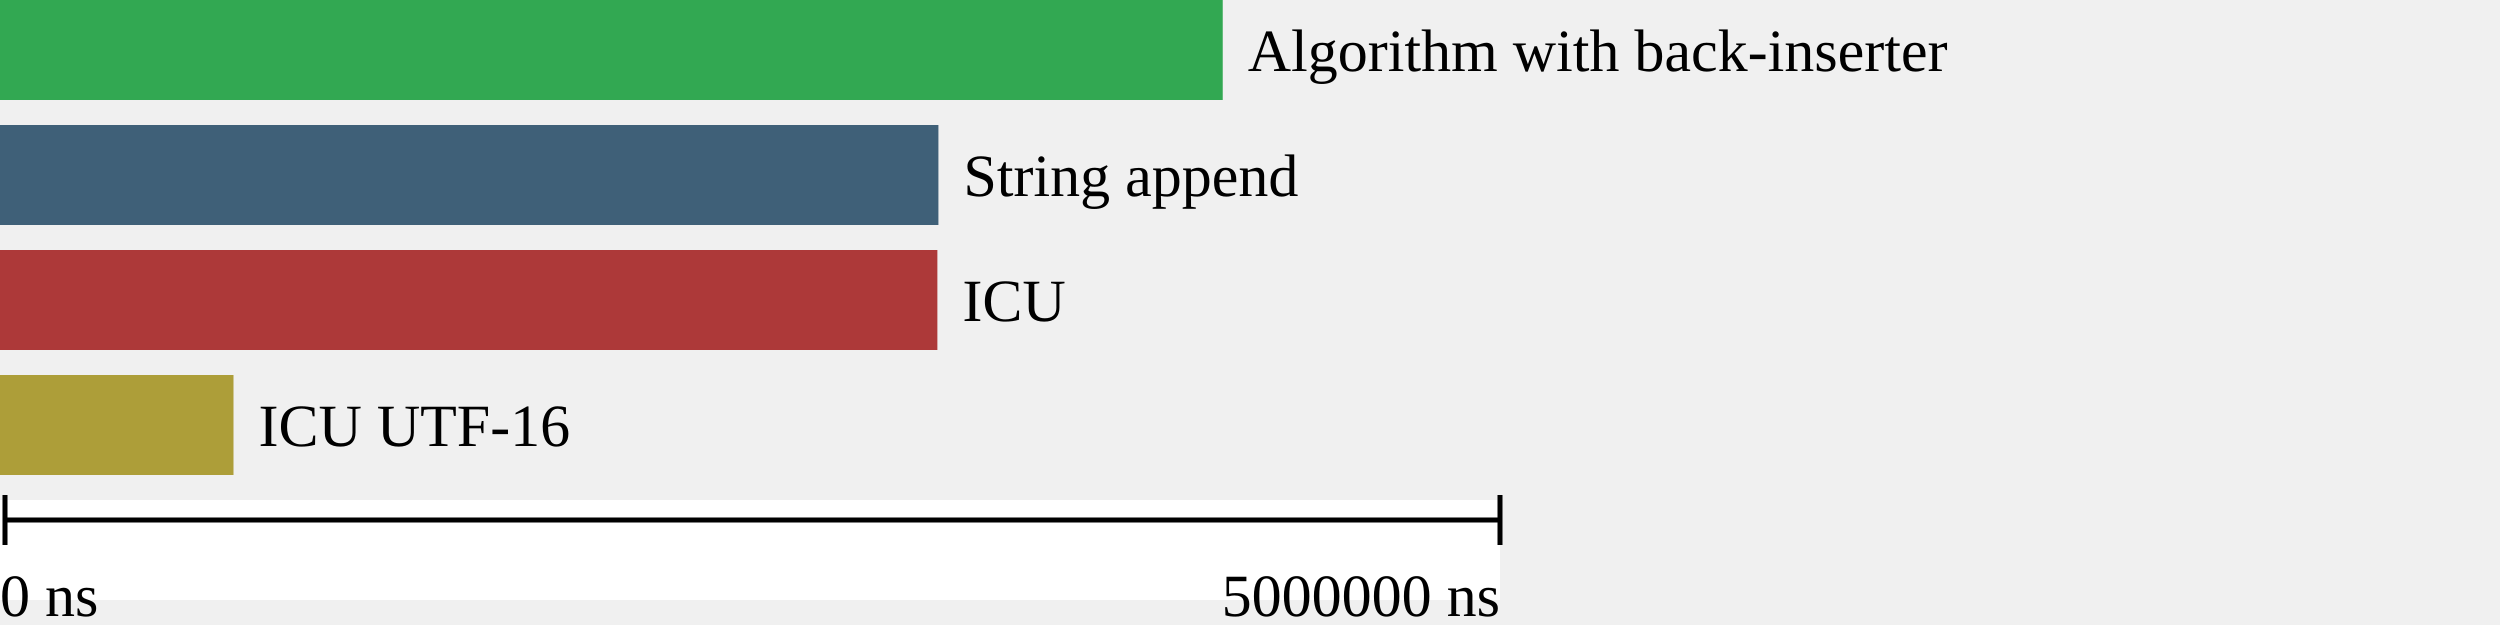
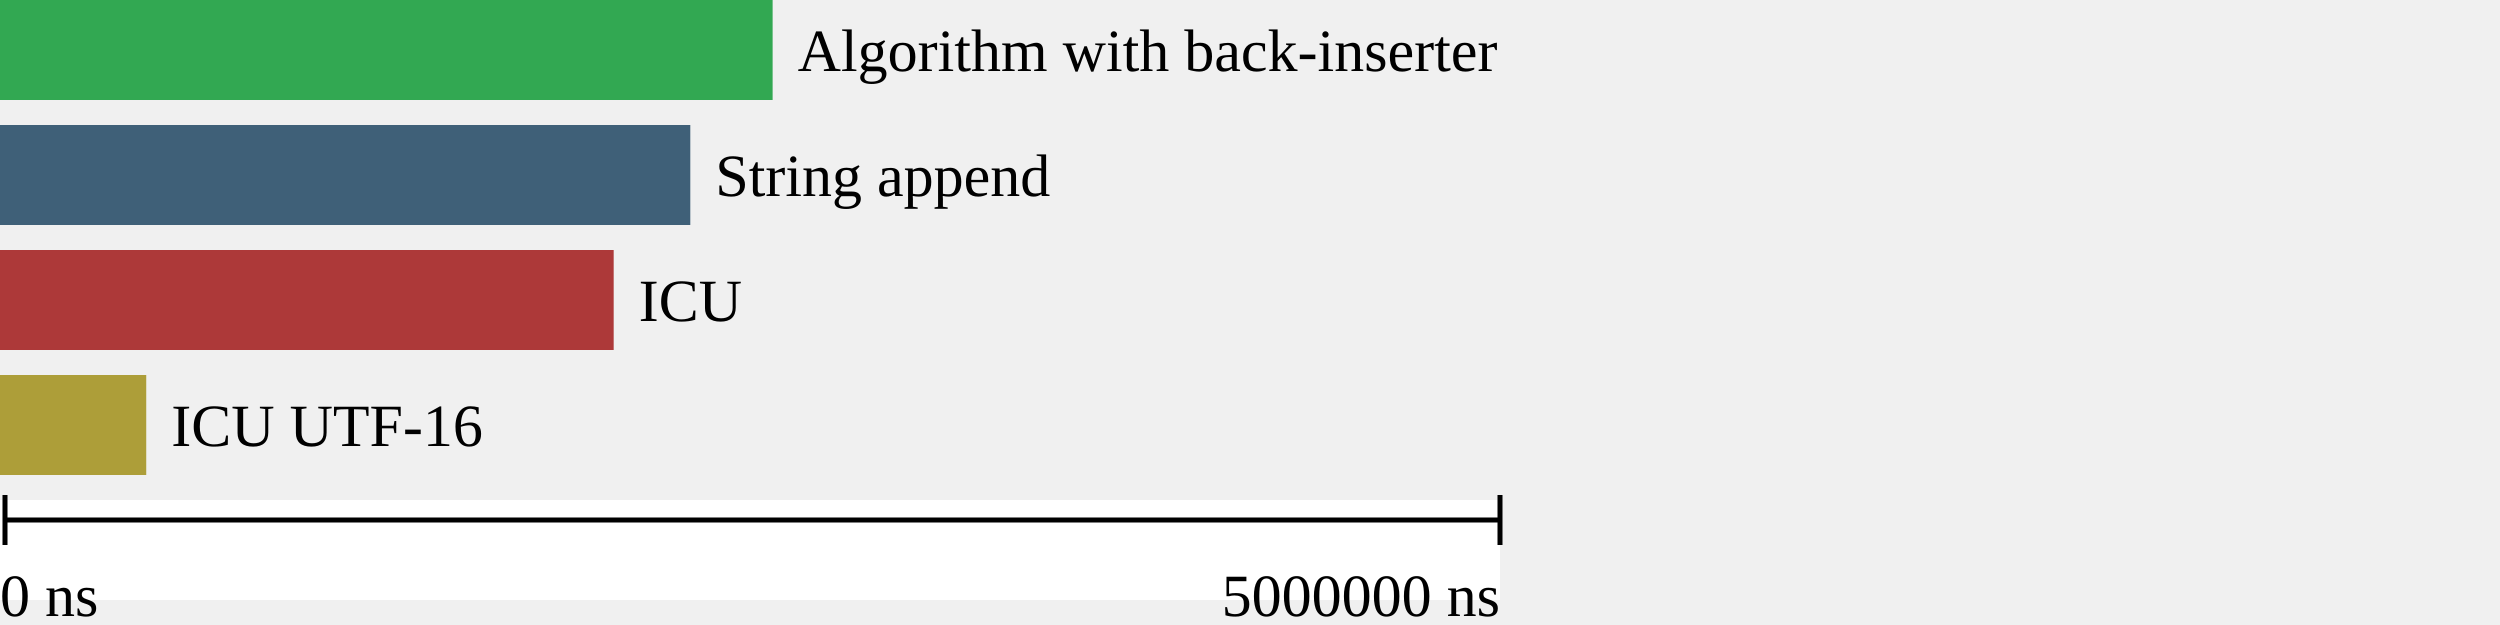
<svg xmlns="http://www.w3.org/2000/svg" version="1.1" width="500" height="125">
-   <rect width="244.547" height="20" y="0" fill="#32a852" />
-   <text x="249.547" y="10.0" dy=".35em" fill="black">Algorithm with back-inserter</text>
-   <rect width="187.683" height="20" y="25" fill="#3f6078" />
-   <text x="192.683" y="35.0" dy=".35em" fill="black">String append</text>
-   <rect width="187.476" height="20" y="50" fill="#ad3939" />
-   <text x="192.476" y="60.0" dy=".35em" fill="black">ICU</text>
-   <rect width="46.7" height="20" y="75" fill="#ad9e39" />
-   <text x="51.7" y="85.0" dy=".35em" fill="black">ICU UTF-16</text>
+   <rect width="154.524" height="20" y="0" fill="#32a852" />
+   <text x="159.524" y="10.0" dy=".35em" fill="black">Algorithm with back-inserter</text>
+   <rect width="138.059" height="20" y="25" fill="#3f6078" />
+   <text x="143.059" y="35.0" dy=".35em" fill="black">String append</text>
+   <rect width="122.735" height="20" y="50" fill="#ad3939" />
+   <text x="127.735" y="60.0" dy=".35em" fill="black">ICU</text>
+   <rect width="29.248" height="20" y="75" fill="#ad9e39" />
+   <text x="34.248" y="85.0" dy=".35em" fill="black">ICU UTF-16</text>
  <rect width="300" height="20" y="100" fill="white" />
  <line x1="1" y1="104" x2="300" y2="104" stroke="black" fill="black" />
  <line x1="1" y1="99" x2="1" y2="109" stroke="black" fill="black" />
  <line x1="300" y1="99" x2="300" y2="109" stroke="black" fill="black" />
  <text x="0" y="119.0" dy=".35em" fill="black">0 ns</text>
  <text x="300" y="119.0" dy=".35em" text-anchor="end" fill="black">5000000 ns</text>
</svg>
